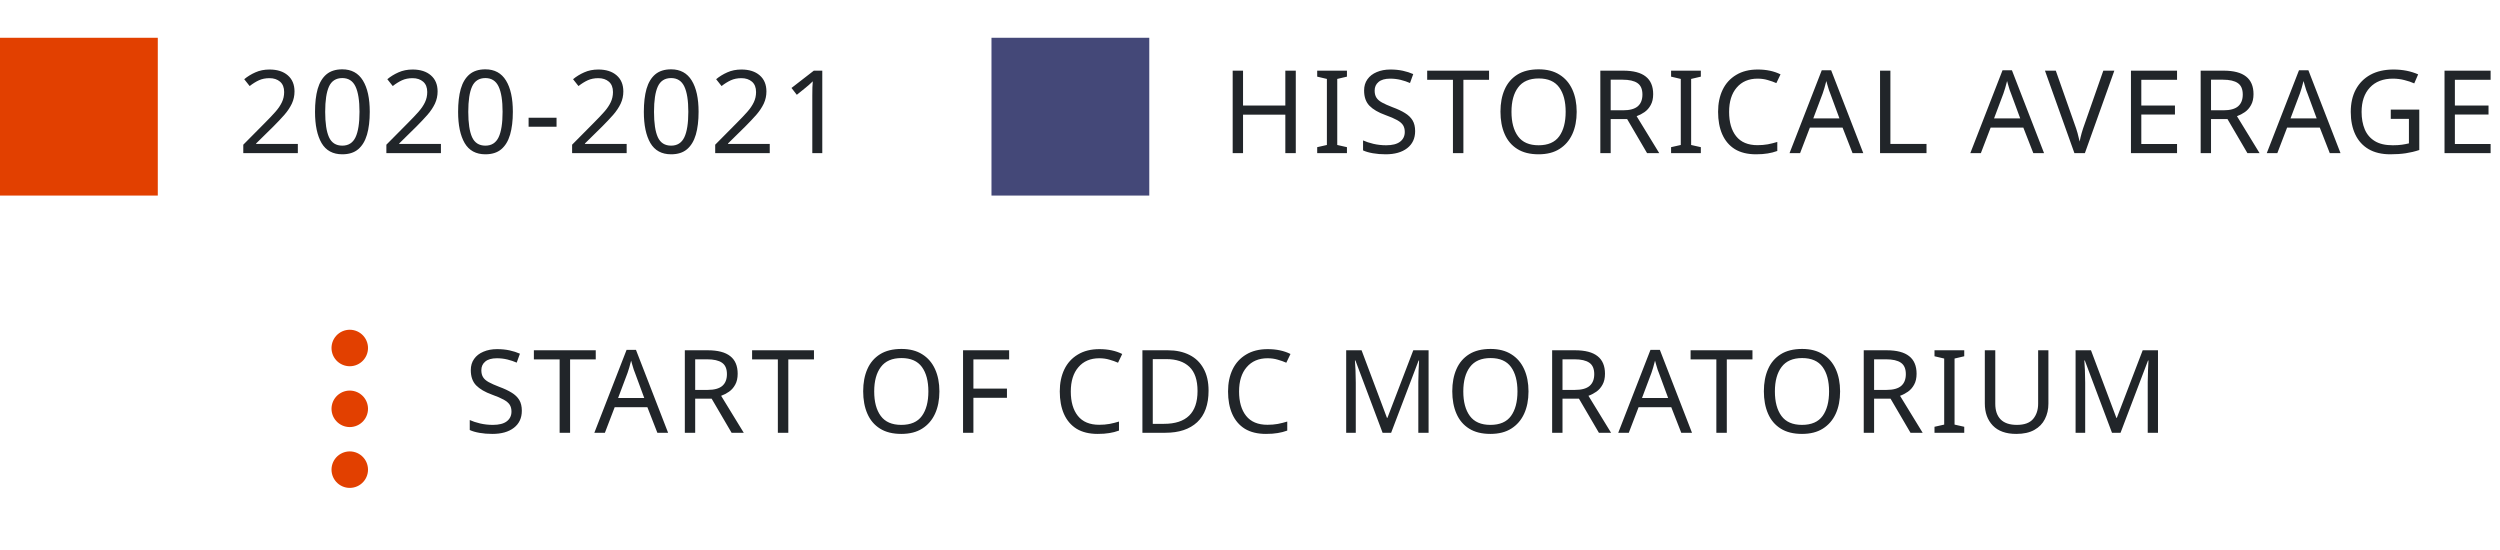
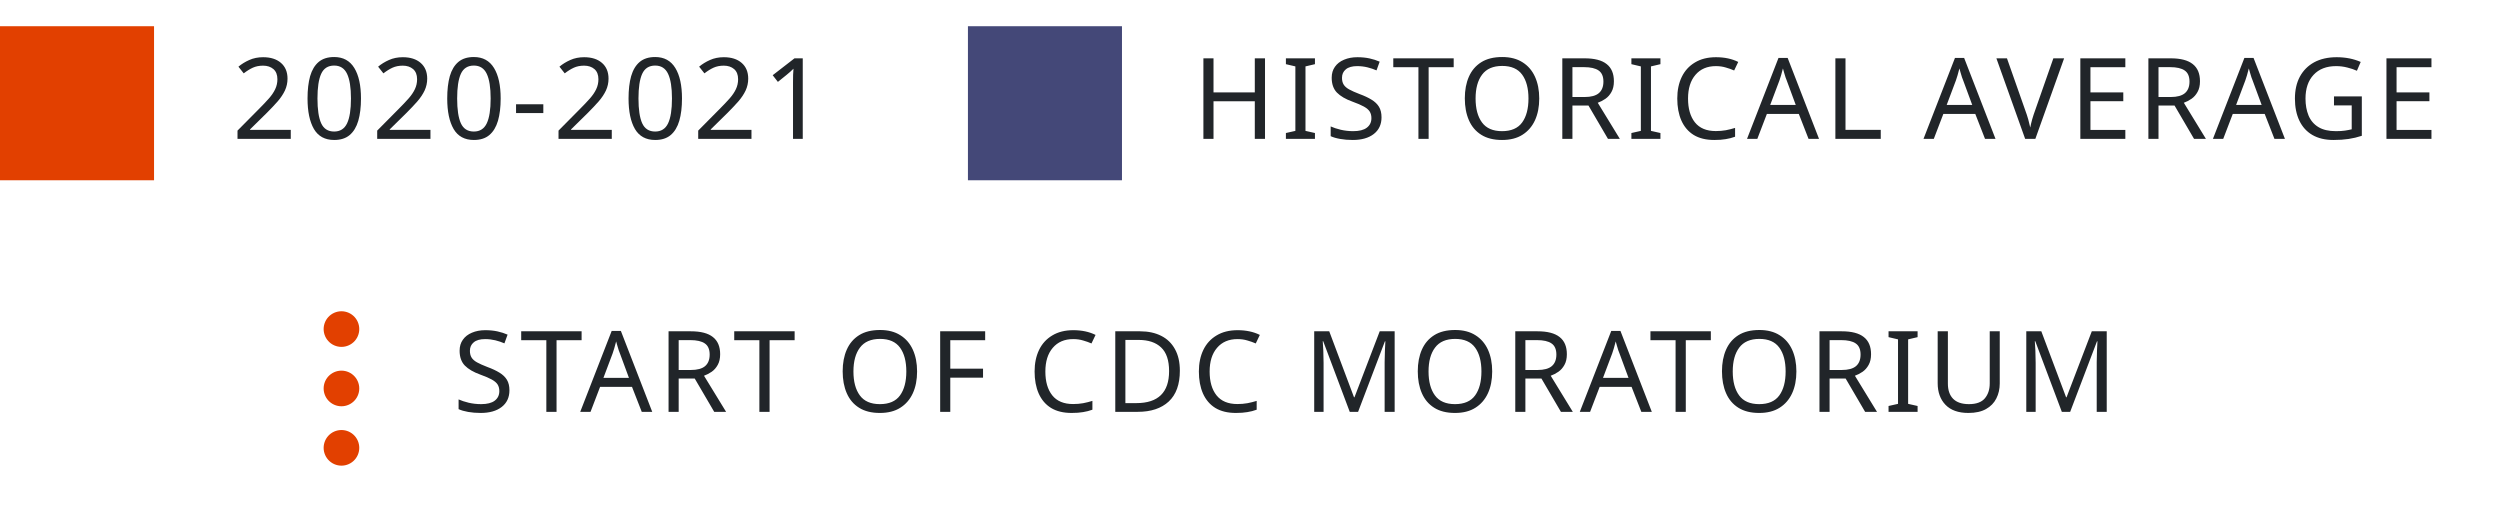
- <svg xmlns="http://www.w3.org/2000/svg" width="300px" height="66px" viewBox="0 0 411 78" version="1.1">
+ <svg xmlns="http://www.w3.org/2000/svg" width="320px" height="66px" viewBox="0 0 421 78" version="1.1">
  <g id="Artboard-Copy-3" stroke="none" stroke-width="1" fill="none" fill-rule="evenodd">
    <g id="Group-4" transform="translate(57, 41.5)">
      <text id="START-OF-CDC-MORATOR" font-family="GT-Eesti-Display-Bold" font-size="19" letter-spacing="0.894" fill="#212529">
        <tspan x="19.259" y="23.441">START OF CDC MORATORIUM</tspan>
      </text>
      <line x1="0.5" y1="29.5" x2="0.5" y2="0.5" id="Line" stroke="#E24000" stroke-width="6" stroke-linecap="round" stroke-dasharray="0,10" />
    </g>
    <g id="Group-2" transform="translate(163, 0)">
      <rect id="Rectangle-Copy" fill="#444878" x="5.15143483e-14" y="-5.32907052e-15" width="25.941" height="25.941" />
      <text id="HISTORICAL-AVERAGE" font-family="GT-Eesti-Display-Bold" font-size="19" letter-spacing="0.894" fill="#212529">
        <tspan x="37.809" y="18.971">HISTORICAL AVERAGE</tspan>
      </text>
    </g>
    <g id="Group-3">
      <rect id="Rectangle-Copy-2" fill="#E24000" x="2.78888024e-13" y="-5.32907052e-15" width="25.941" height="25.941" />
      <text id="2020-2021" font-family="GT-Eesti-Display-Bold" font-size="19" letter-spacing="0.894" fill="#212529">
        <tspan x="39.09" y="18.971">2020-2021</tspan>
      </text>
    </g>
  </g>
</svg>
